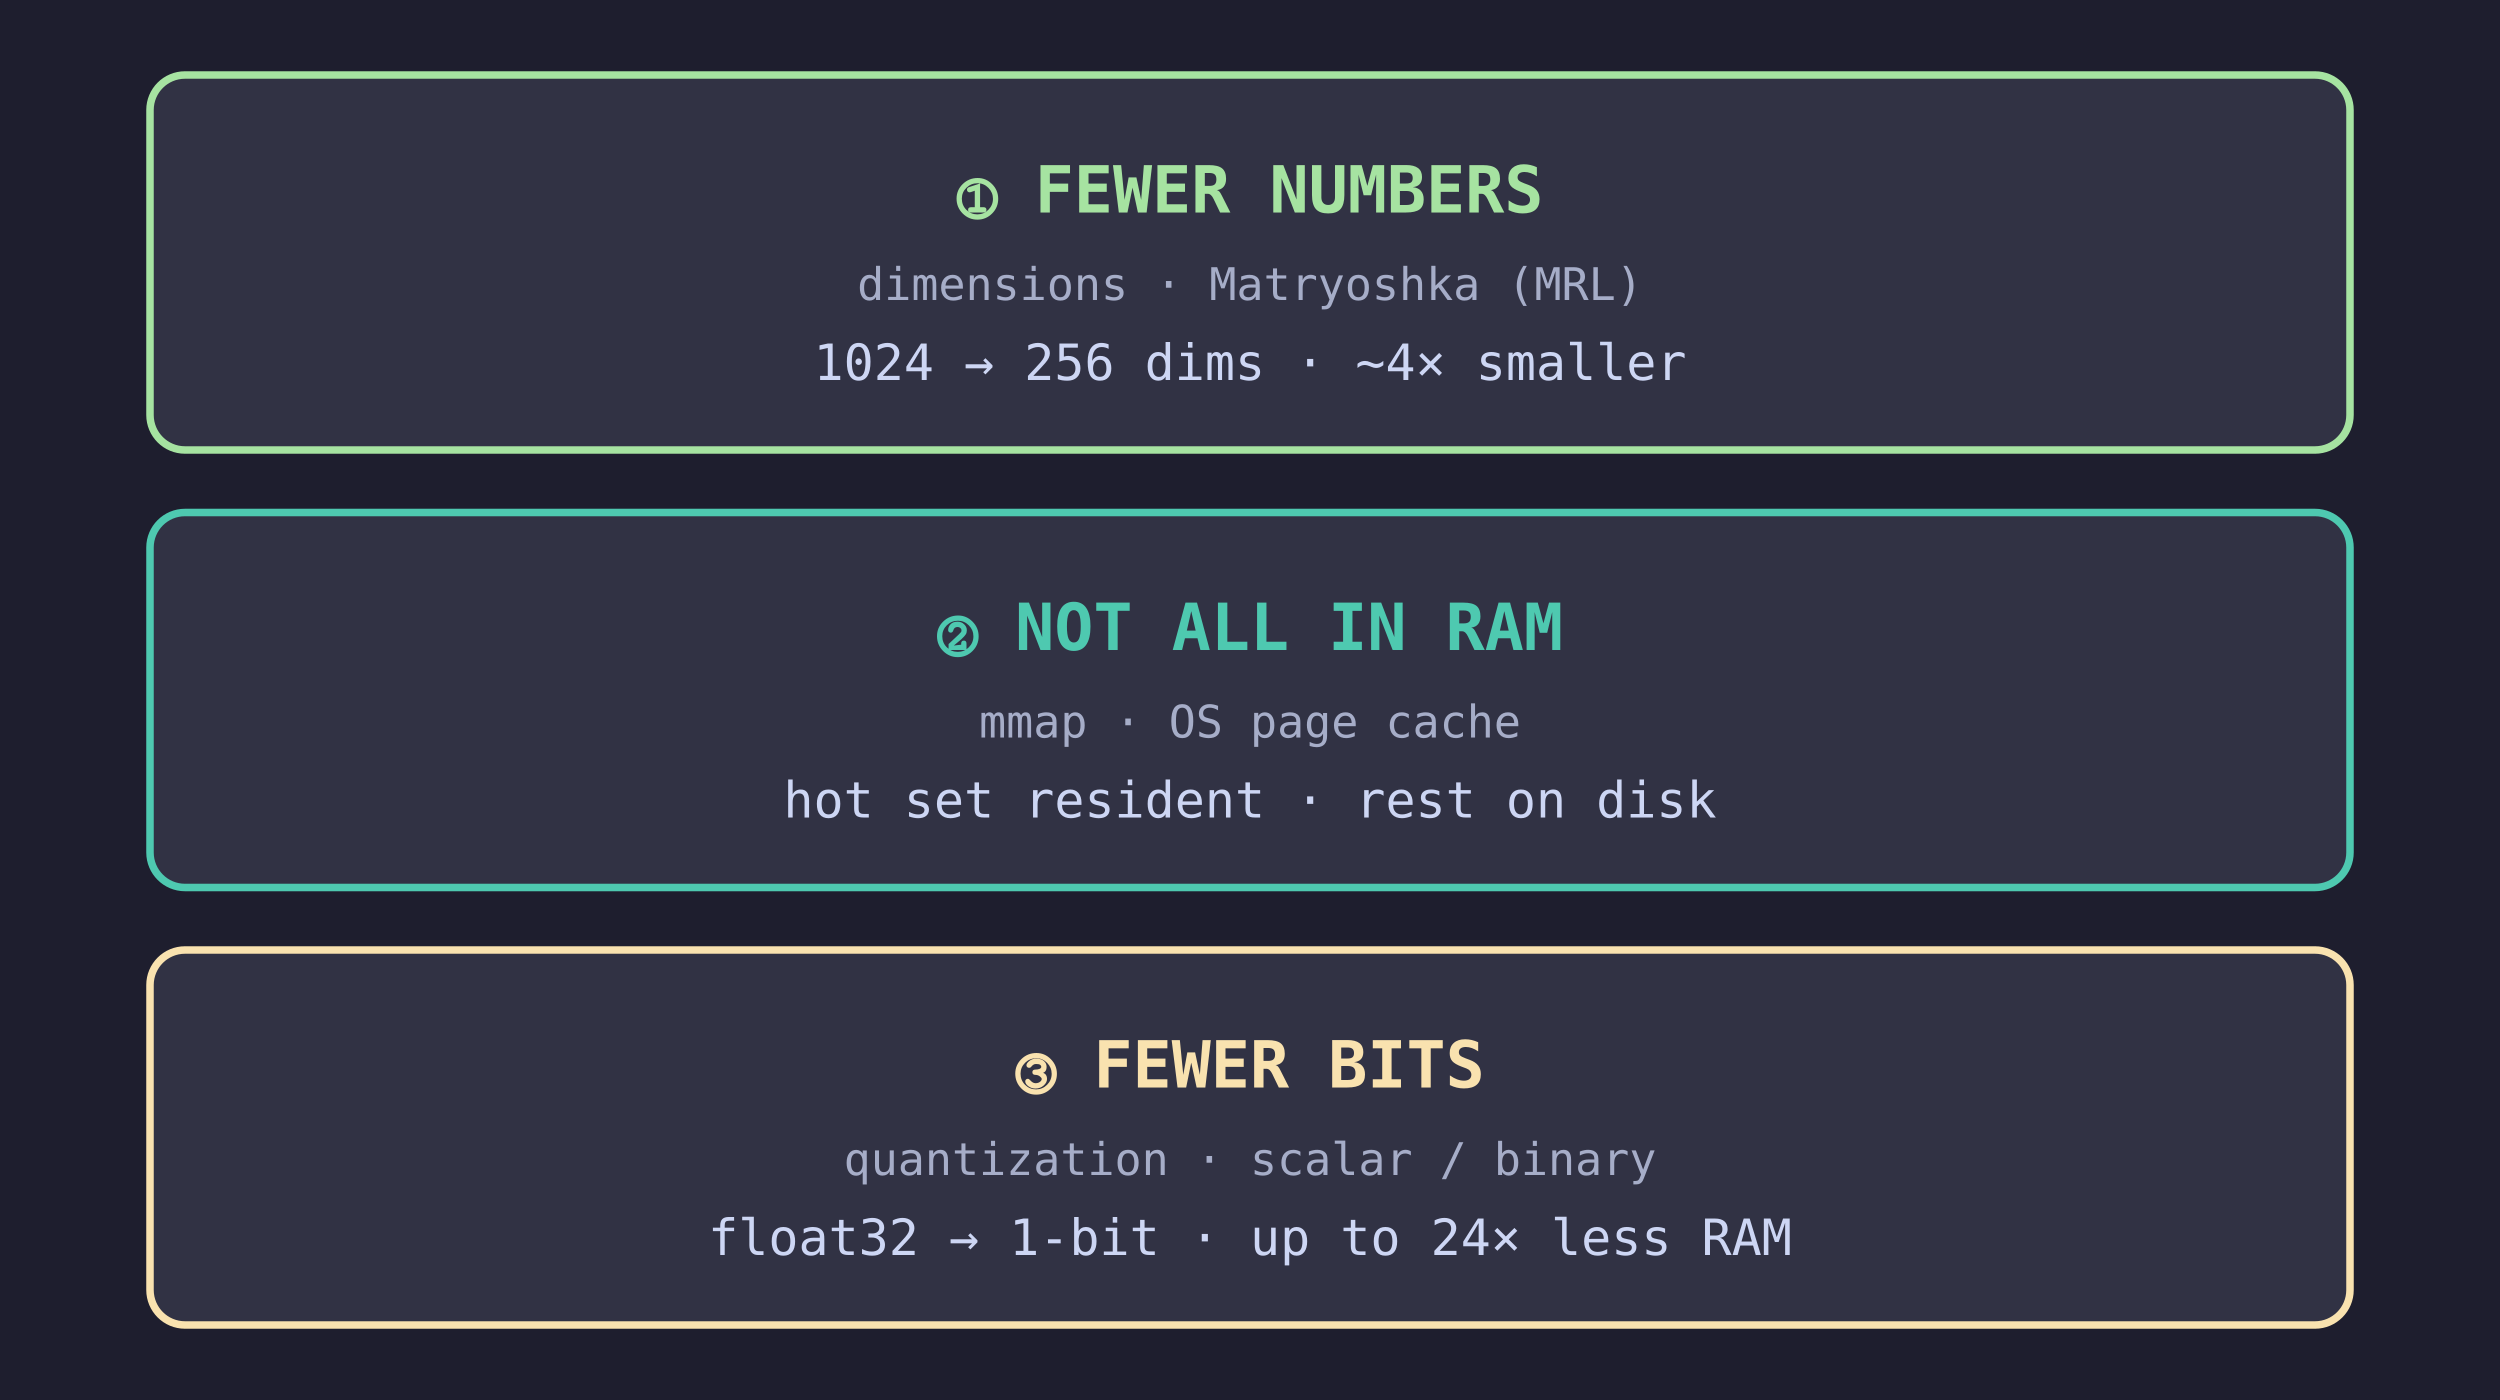
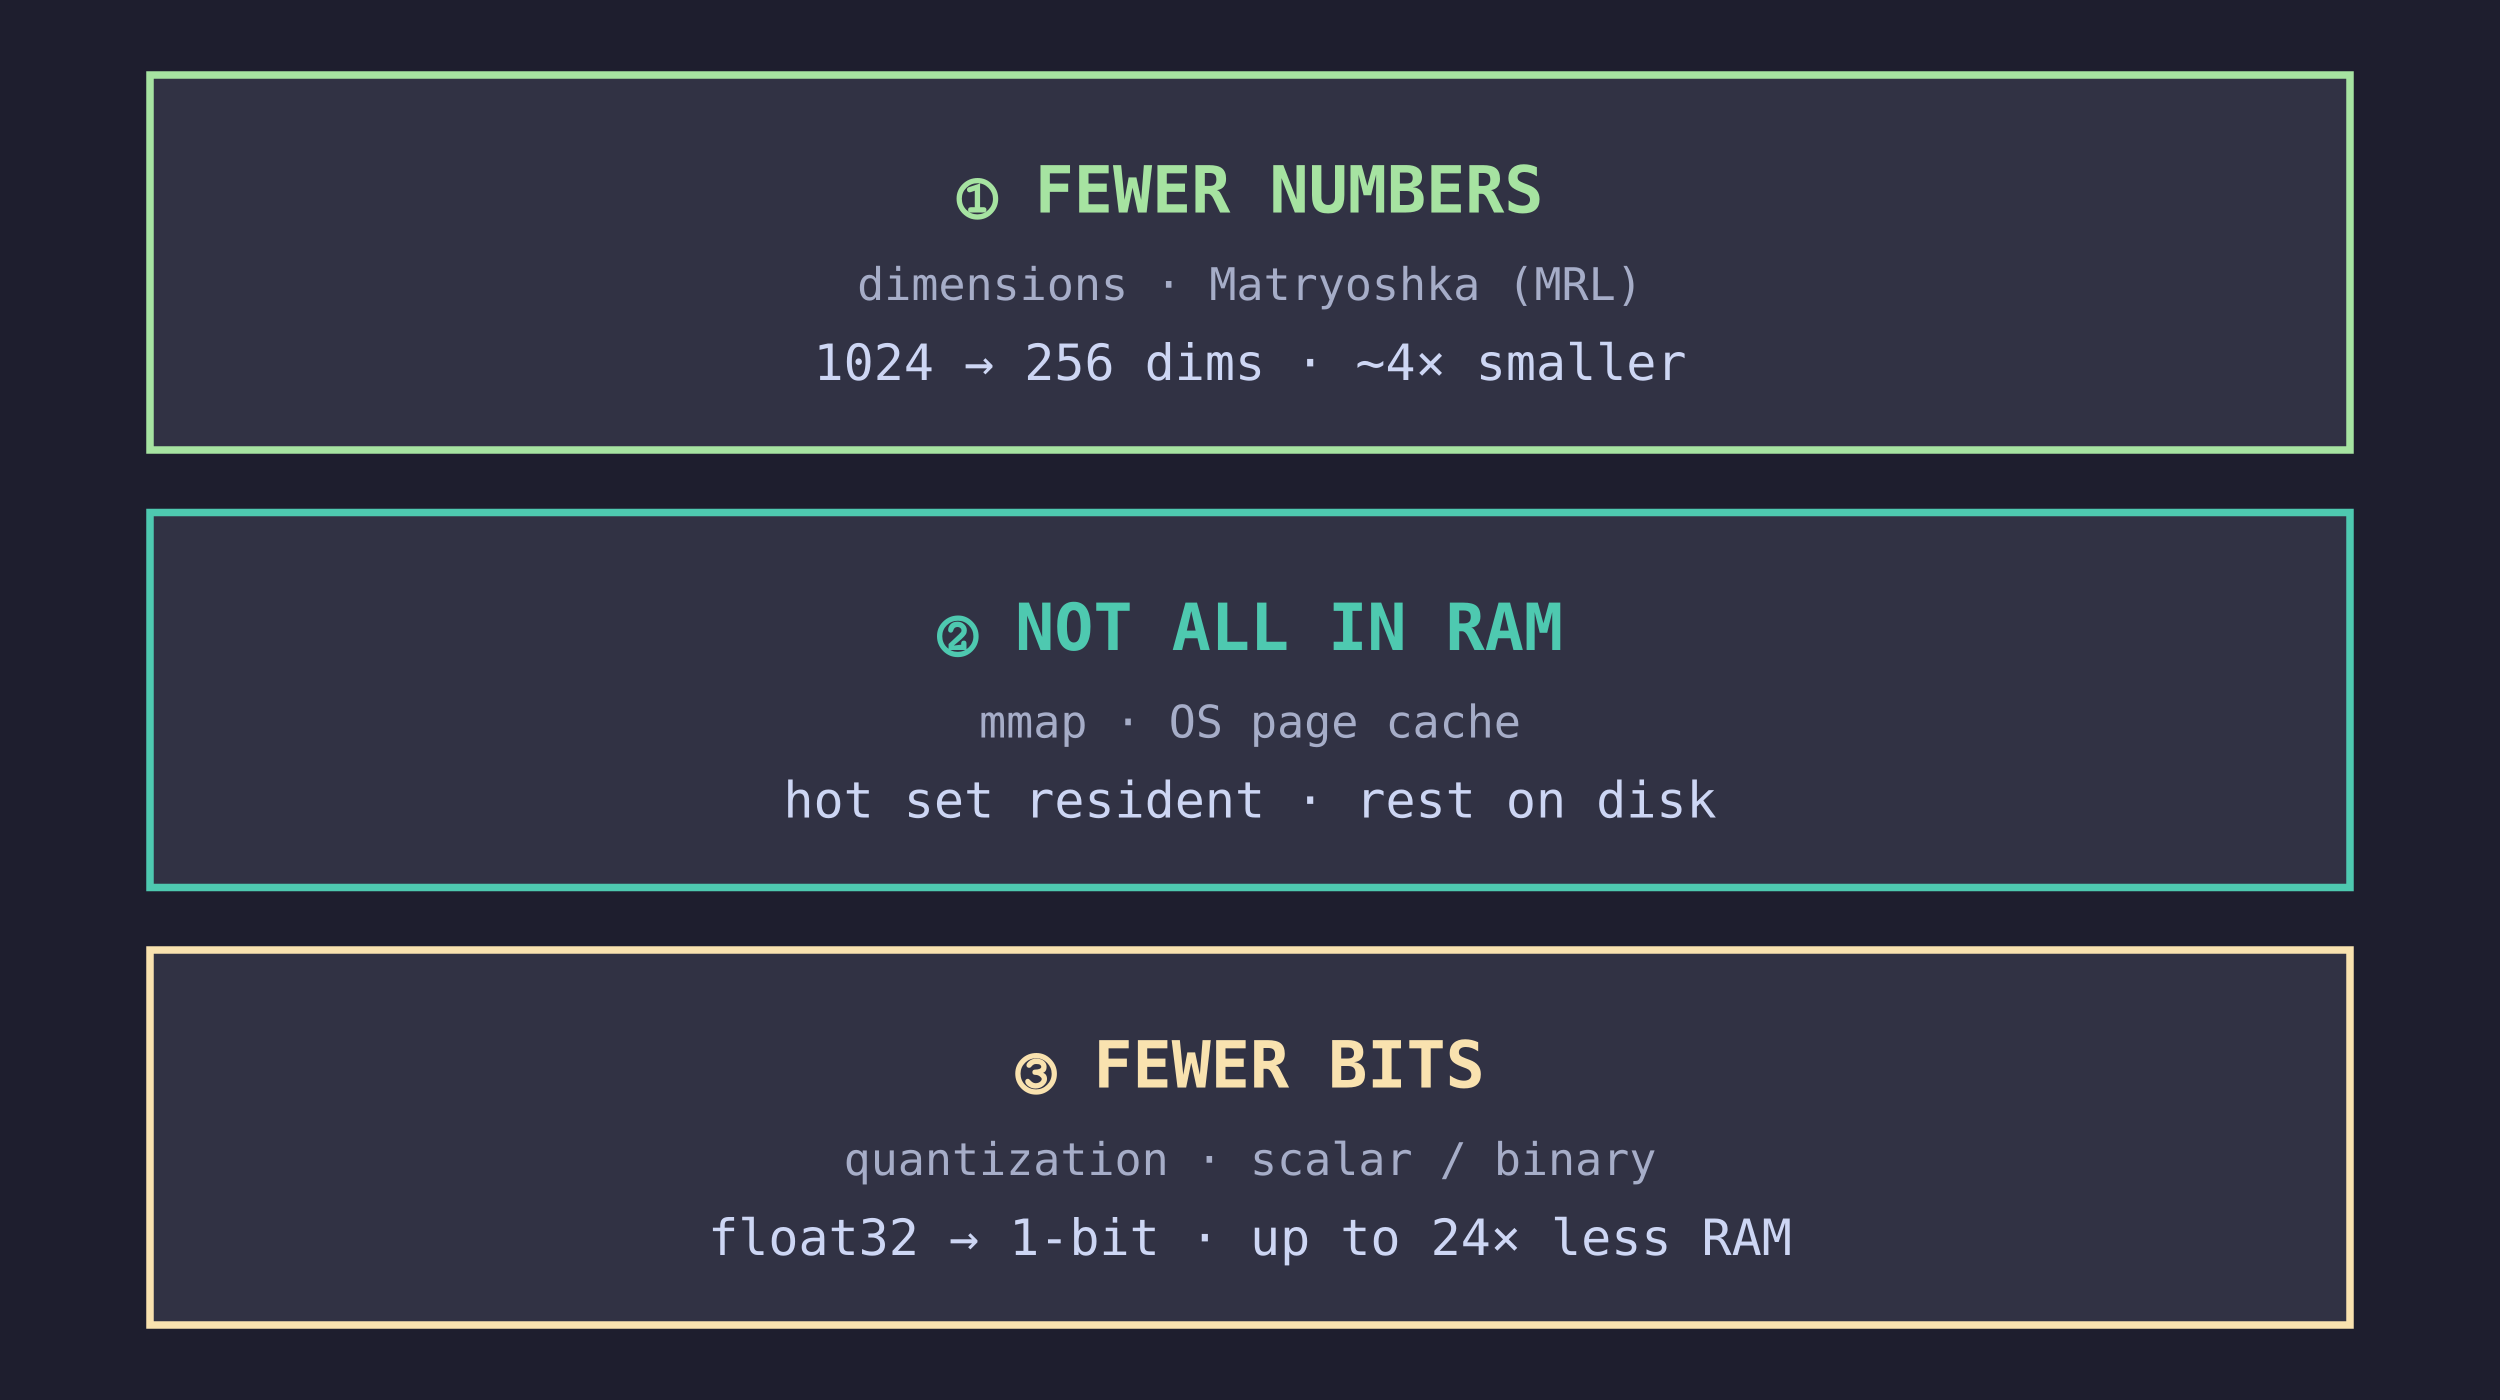
<svg xmlns="http://www.w3.org/2000/svg" viewBox="0 0 1000 560" font-family="monospace">
  <rect width="1000" height="560" fill="#1e1e2e" />
-   <rect x="60" y="30" width="880" height="150" rx="14" fill="#313244" stroke="#a6e3a1" stroke-width="3" />
+   <rect x="60" y="30" width="880" height="150" fill="#313244" stroke="#a6e3a1" stroke-width="3" />
  <text x="500" y="85" text-anchor="middle" font-size="26" font-weight="bold" fill="#a6e3a1">①  FEWER NUMBERS</text>
  <text x="500" y="120" text-anchor="middle" font-size="18" fill="#a6adc8">dimensions · Matryoshka (MRL)</text>
  <text x="500" y="152" text-anchor="middle" font-size="20" fill="#cdd6f4">1024 → 256 dims · ~4× smaller</text>
-   <rect x="60" y="205" width="880" height="150" rx="14" fill="#313244" stroke="#4EC9B0" stroke-width="3" />
+   <rect x="60" y="205" width="880" height="150" fill="#313244" stroke="#4EC9B0" stroke-width="3" />
  <text x="500" y="260" text-anchor="middle" font-size="26" font-weight="bold" fill="#4EC9B0">②  NOT ALL IN RAM</text>
  <text x="500" y="295" text-anchor="middle" font-size="18" fill="#a6adc8">mmap · OS page cache</text>
  <text x="500" y="327" text-anchor="middle" font-size="20" fill="#cdd6f4">hot set resident · rest on disk</text>
-   <rect x="60" y="380" width="880" height="150" rx="14" fill="#313244" stroke="#f9e2af" stroke-width="3" />
+   <rect x="60" y="380" width="880" height="150" fill="#313244" stroke="#f9e2af" stroke-width="3" />
  <text x="500" y="435" text-anchor="middle" font-size="26" font-weight="bold" fill="#f9e2af">③  FEWER BITS</text>
  <text x="500" y="470" text-anchor="middle" font-size="18" fill="#a6adc8">quantization · scalar / binary</text>
  <text x="500" y="502" text-anchor="middle" font-size="20" fill="#cdd6f4">float32 → 1-bit · up to 24× less RAM</text>
</svg>
